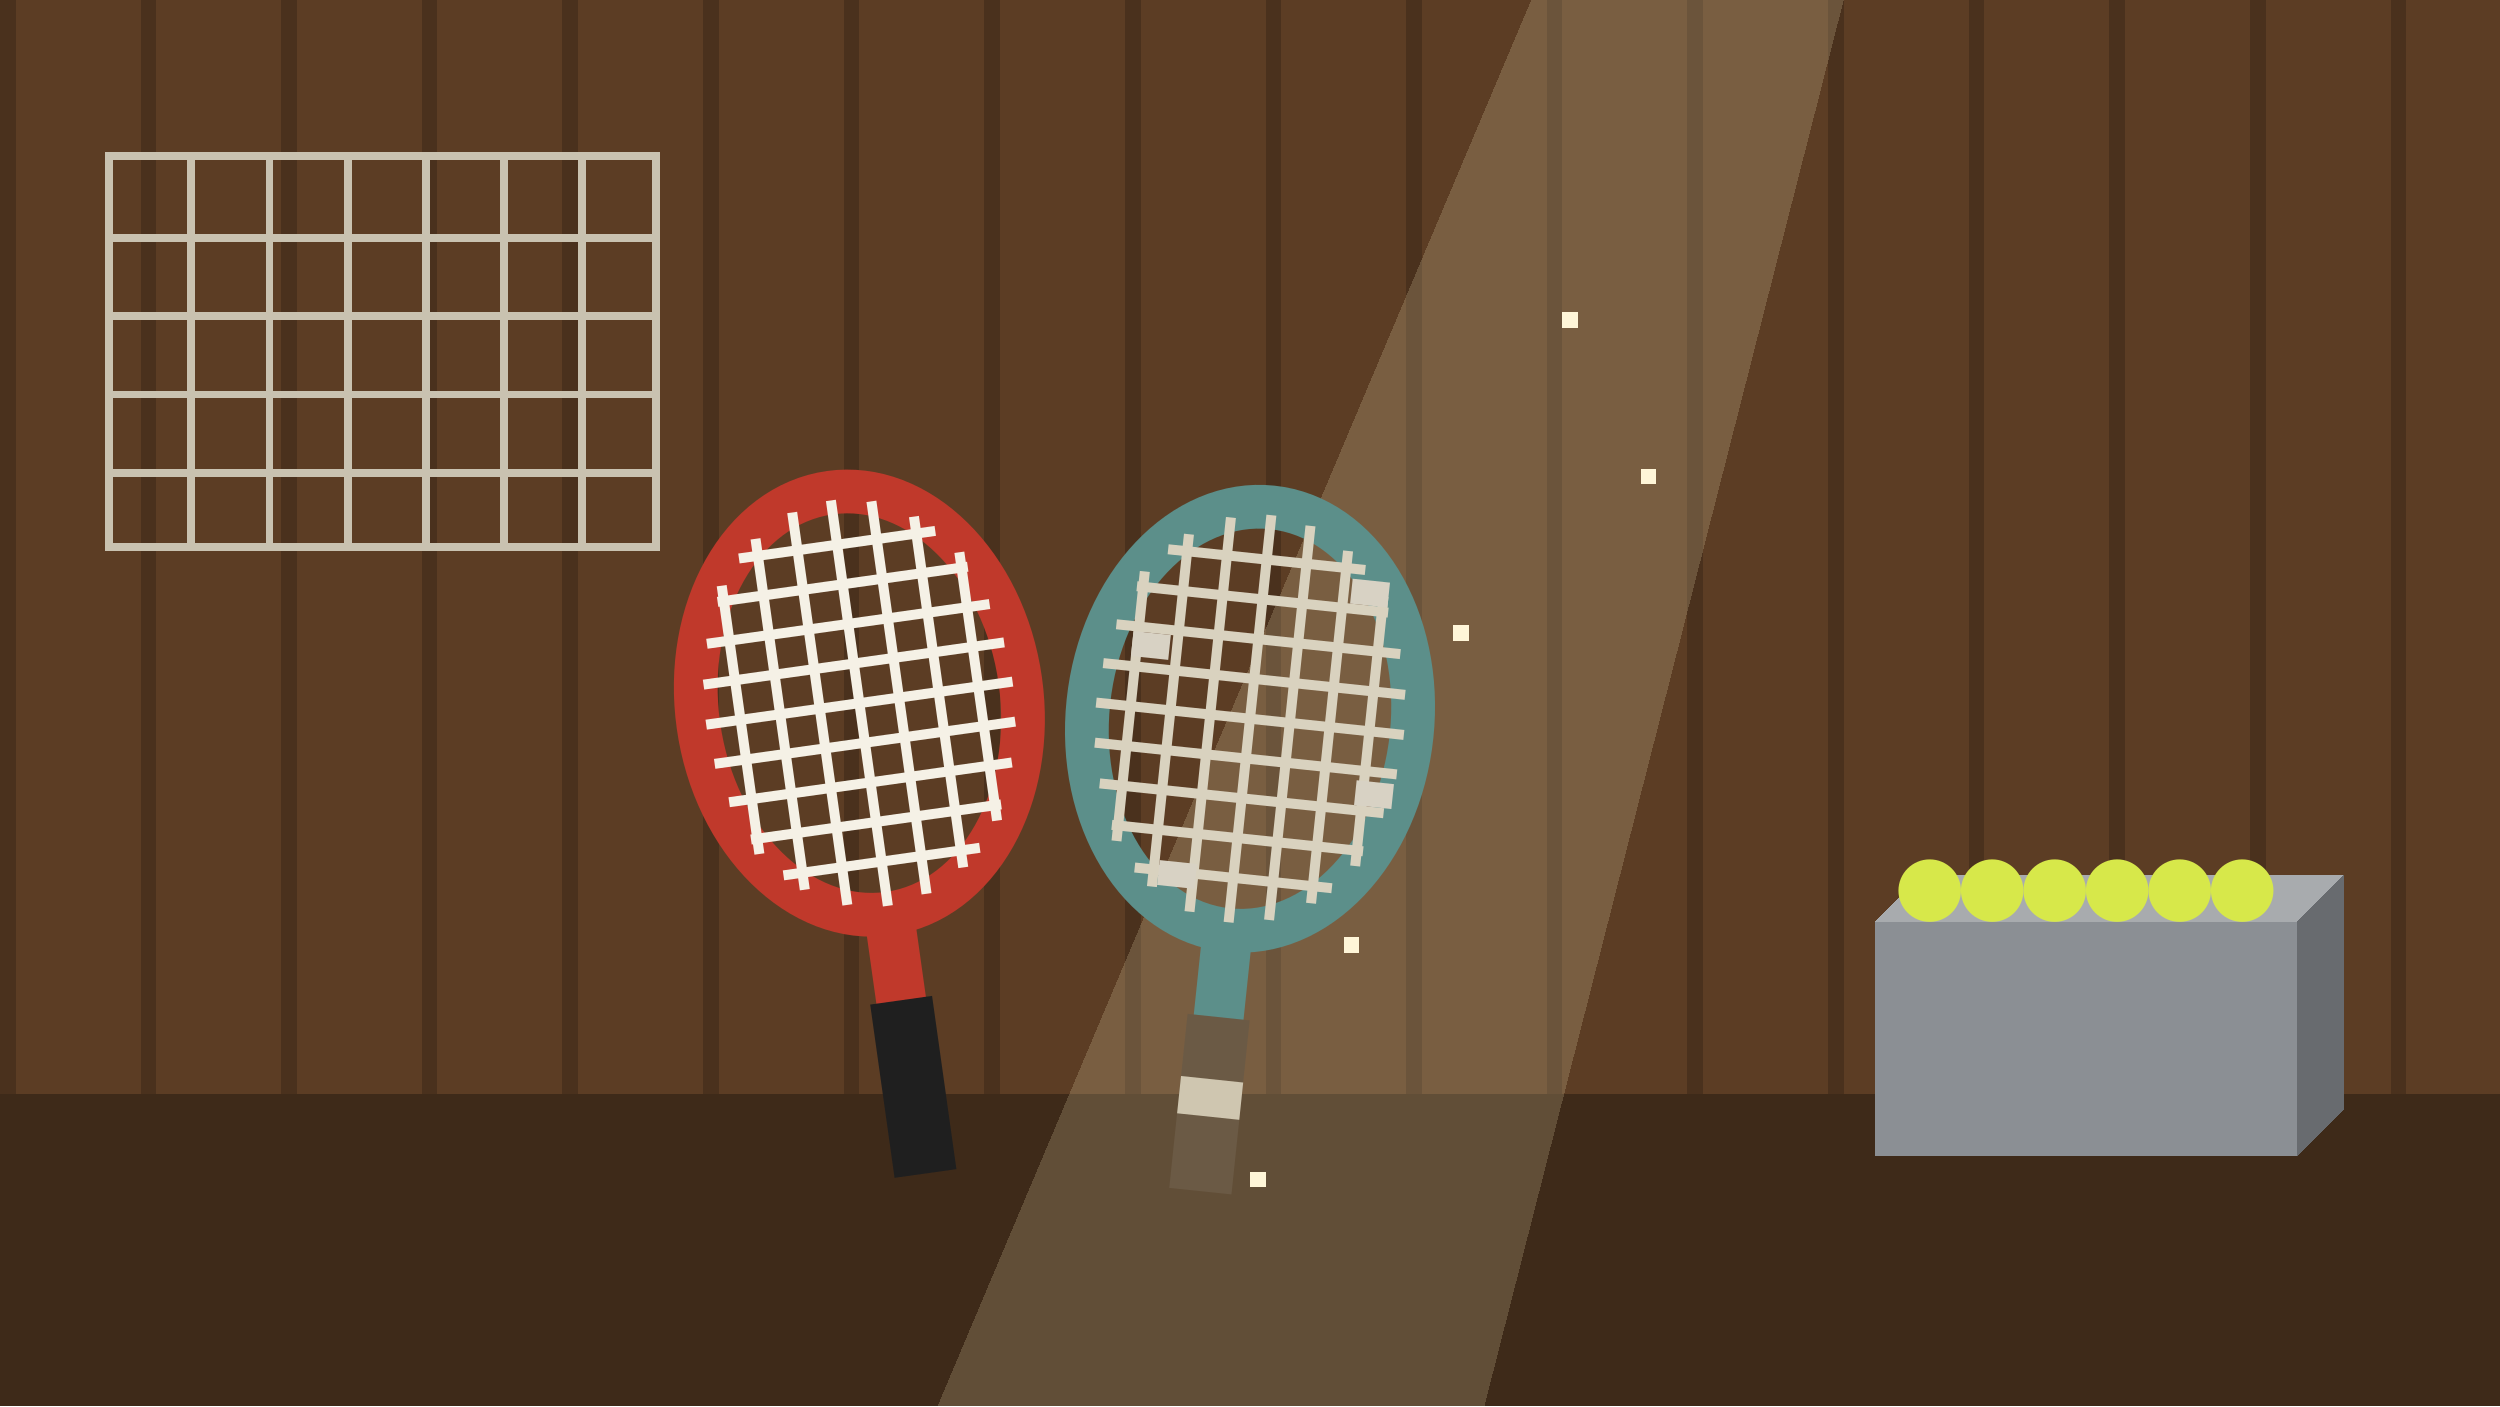
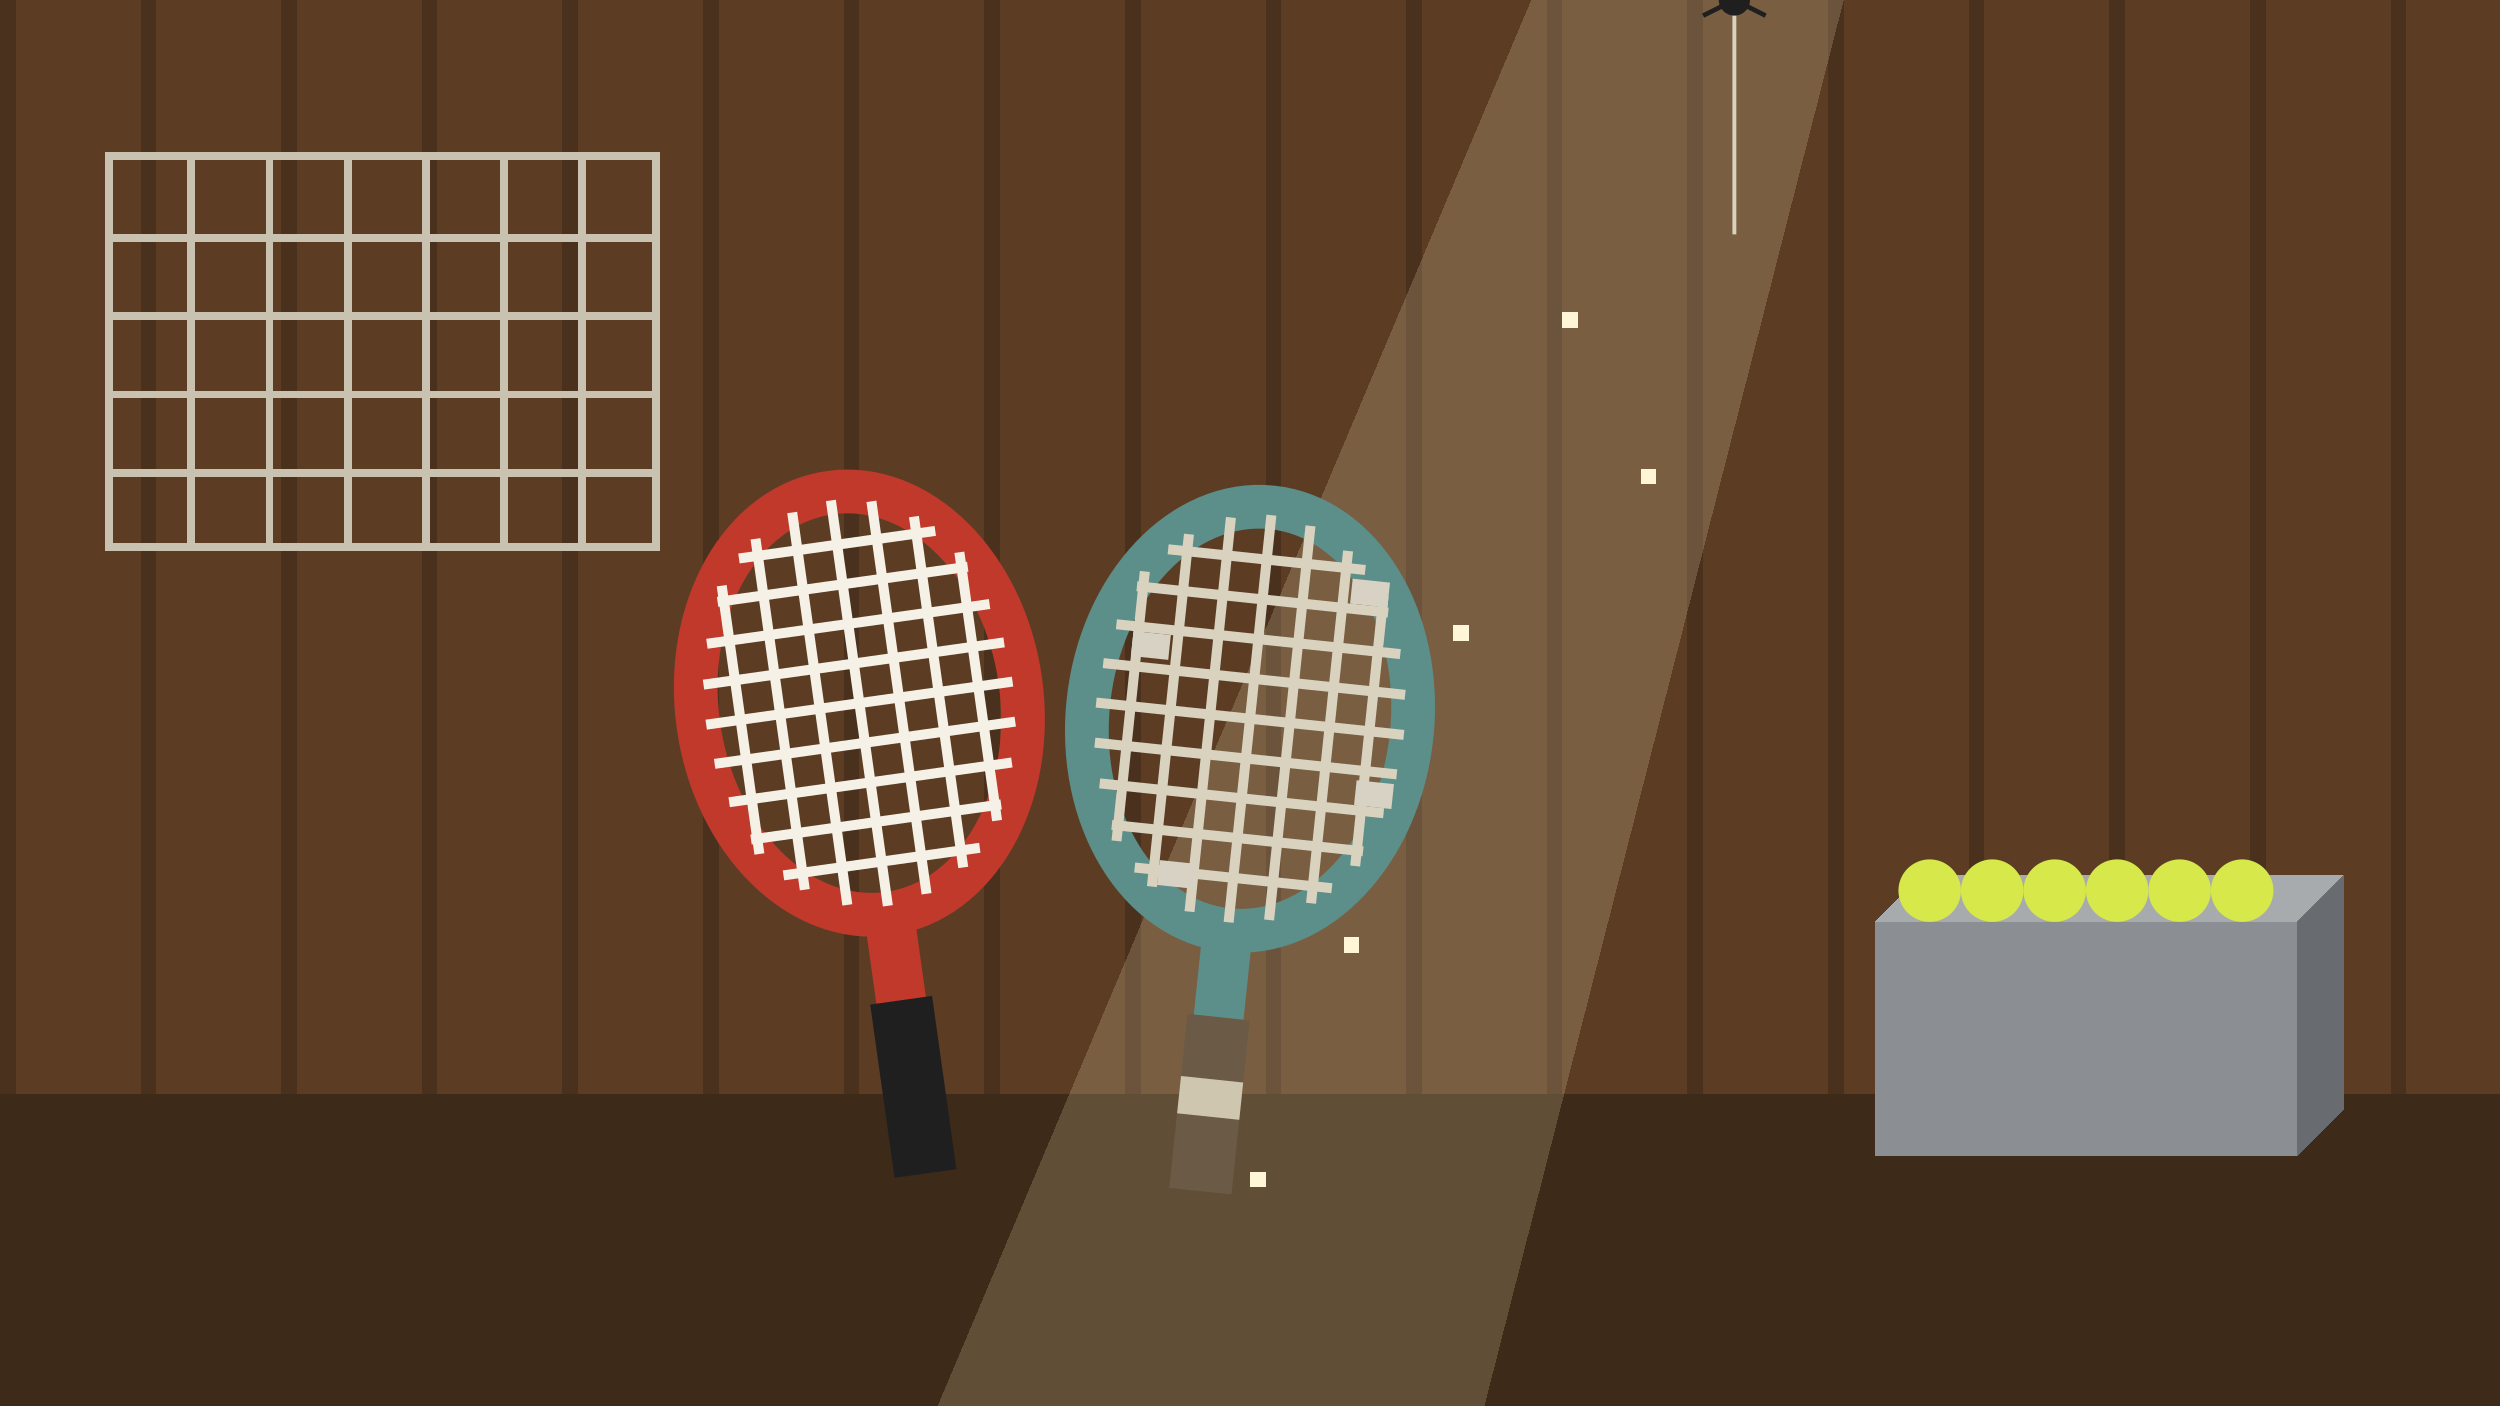
<svg xmlns="http://www.w3.org/2000/svg" viewBox="0 0 320 180" shape-rendering="crispEdges">
  <defs />
  <rect x="0" y="0" width="320" height="180" fill="#5c3d24" />
  <rect x="0" y="0" width="2" height="140" fill="#4a311d" />
  <rect x="18" y="0" width="2" height="140" fill="#4a311d" />
  <rect x="36" y="0" width="2" height="140" fill="#4a311d" />
  <rect x="54" y="0" width="2" height="140" fill="#4a311d" />
  <rect x="72" y="0" width="2" height="140" fill="#4a311d" />
  <rect x="90" y="0" width="2" height="140" fill="#4a311d" />
  <rect x="108" y="0" width="2" height="140" fill="#4a311d" />
  <rect x="126" y="0" width="2" height="140" fill="#4a311d" />
  <rect x="144" y="0" width="2" height="140" fill="#4a311d" />
  <rect x="162" y="0" width="2" height="140" fill="#4a311d" />
  <rect x="180" y="0" width="2" height="140" fill="#4a311d" />
  <rect x="198" y="0" width="2" height="140" fill="#4a311d" />
  <rect x="216" y="0" width="2" height="140" fill="#4a311d" />
  <rect x="234" y="0" width="2" height="140" fill="#4a311d" />
  <rect x="252" y="0" width="2" height="140" fill="#4a311d" />
  <rect x="270" y="0" width="2" height="140" fill="#4a311d" />
  <rect x="288" y="0" width="2" height="140" fill="#4a311d" />
  <rect x="306" y="0" width="2" height="140" fill="#4a311d" />
  <rect x="0" y="140" width="320" height="40" fill="#3e2a19" />
  <polygon points="196,0 236,0 190,180 120,180" fill="#fff3c4" opacity="0.18" />
  <rect x="200" y="40" width="2" height="2" fill="#fff6d8">
-     <animate attributeName="opacity" values="0;1;0" dur="2.0s" repeatCount="indefinite" />
+     <animate attributeName="opacity" values="0;1;0" dur="1.0s" repeatCount="indefinite" />
+     <animate attributeName="y" values="40;34;40" dur="2.0s" repeatCount="indefinite" />
  </rect>
  <rect x="186" y="80" width="2" height="2" fill="#fff6d8">
-     <animate attributeName="opacity" values="0;1;0" dur="2.5s" repeatCount="indefinite" />
+     <animate attributeName="opacity" values="0;1;0" dur="1.3s" repeatCount="indefinite" />
+     <animate attributeName="y" values="80;74;80" dur="2.4s" repeatCount="indefinite" />
  </rect>
  <rect x="172" y="120" width="2" height="2" fill="#fff6d8">
-     <animate attributeName="opacity" values="0;1;0" dur="3.0s" repeatCount="indefinite" />
+     <animate attributeName="opacity" values="0;1;0" dur="1.6s" repeatCount="indefinite" />
+     <animate attributeName="y" values="120;114;120" dur="2.8s" repeatCount="indefinite" />
  </rect>
  <rect x="210" y="60" width="2" height="2" fill="#fff6d8">
-     <animate attributeName="opacity" values="0;1;0" dur="3.5s" repeatCount="indefinite" />
+     <animate attributeName="opacity" values="0;1;0" dur="1.9s" repeatCount="indefinite" />
+     <animate attributeName="y" values="60;54;60" dur="3.2s" repeatCount="indefinite" />
  </rect>
  <rect x="160" y="150" width="2" height="2" fill="#fff6d8">
-     <animate attributeName="opacity" values="0;1;0" dur="4.0s" repeatCount="indefinite" />
+     <animate attributeName="opacity" values="0;1;0" dur="2.2s" repeatCount="indefinite" />
+     <animate attributeName="y" values="150;144;150" dur="3.6s" repeatCount="indefinite" />
  </rect>
  <rect x="14" y="20" width="70" height="50" fill="none" stroke="#c9c2b0" stroke-width="1" />
  <rect x="24" y="20" width="1" height="50" fill="#c9c2b0" />
  <rect x="34" y="20" width="1" height="50" fill="#c9c2b0" />
  <rect x="44" y="20" width="1" height="50" fill="#c9c2b0" />
  <rect x="54" y="20" width="1" height="50" fill="#c9c2b0" />
  <rect x="64" y="20" width="1" height="50" fill="#c9c2b0" />
  <rect x="74" y="20" width="1" height="50" fill="#c9c2b0" />
  <rect x="14" y="30" width="70" height="1" fill="#c9c2b0" />
  <rect x="14" y="40" width="70" height="1" fill="#c9c2b0" />
  <rect x="14" y="50" width="70" height="1" fill="#c9c2b0" />
  <rect x="14" y="60" width="70" height="1" fill="#c9c2b0" />
  <polygon points="240,118 246,112 300,112 294,118" fill="#a8abae" />
  <polygon points="294,118 300,112 300,142 294,148" fill="#686b6f" />
  <rect x="240" y="118" width="54" height="30" fill="#8b8f94" />
  <g shape-rendering="auto">
    <circle cx="247" cy="114" r="4" fill="#d7e84a" />
  </g>
  <g shape-rendering="auto">
    <circle cx="255" cy="114" r="4" fill="#d7e84a" />
  </g>
  <g shape-rendering="auto">
    <circle cx="263" cy="114" r="4" fill="#d7e84a" />
  </g>
  <g shape-rendering="auto">
    <circle cx="271" cy="114" r="4" fill="#d7e84a" />
  </g>
  <g shape-rendering="auto">
    <circle cx="279" cy="114" r="4" fill="#d7e84a" />
  </g>
  <g shape-rendering="auto">
    <circle cx="287" cy="114" r="4" fill="#d7e84a" />
+   </g>
+   <g shape-rendering="auto">
+     <line x1="222" y1="0" x2="222" y2="30" stroke="#d9d2bf" stroke-width="0.5">
+       <animate attributeName="y2" values="18;40;18" dur="3s" repeatCount="indefinite" />
+     </line>
+     <g>
+       <animateTransform attributeName="transform" type="translate" values="0 18;0 40;0 18" dur="3s" repeatCount="indefinite" />
+       <circle cx="222" cy="0" r="2" fill="#1f1f1f" />
+       <path d="M 218 -2 L 222 0 L 226 -2 M 218 2 L 222 0 L 226 2" stroke="#1f1f1f" stroke-width="0.6" fill="none" />
+     </g>
  </g>
  <g transform="rotate(-8 110 90)" shape-rendering="auto">
    <rect x="106.8" y="116.2" width="6.4" height="12.8" fill="#c0392b" />
    <rect x="106.0" y="128.4" width="8.0" height="22.4" fill="#1f1f1f" />
    <ellipse cx="110" cy="90" rx="20.8" ry="27.2" fill="none" stroke="#c0392b" stroke-width="5.6" />
    <line x1="94.64" y1="72.659" x2="94.64" y2="107.341" stroke="#f5f1e6" stroke-width="1.28" />
    <line x1="99.76" y1="67.325" x2="99.76" y2="112.675" stroke="#f5f1e6" stroke-width="1.28" />
    <line x1="104.88" y1="64.637" x2="104.88" y2="115.363" stroke="#f5f1e6" stroke-width="1.28" />
    <line x1="110.0" y1="63.8" x2="110.0" y2="116.2" stroke="#f5f1e6" stroke-width="1.28" />
    <line x1="115.12" y1="64.637" x2="115.12" y2="115.363" stroke="#f5f1e6" stroke-width="1.28" />
    <line x1="120.24" y1="67.325" x2="120.24" y2="112.675" stroke="#f5f1e6" stroke-width="1.28" />
    <line x1="125.36" y1="72.659" x2="125.36" y2="107.341" stroke="#f5f1e6" stroke-width="1.28" />
    <line x1="97.312" y1="69.52" x2="122.688" y2="69.52" stroke="#f5f1e6" stroke-width="1.28" />
    <line x1="93.834" y1="74.64" x2="126.166" y2="74.64" stroke="#f5f1e6" stroke-width="1.28" />
    <line x1="91.73" y1="79.76" x2="128.27" y2="79.76" stroke="#f5f1e6" stroke-width="1.28" />
    <line x1="90.572" y1="84.88" x2="129.428" y2="84.88" stroke="#f5f1e6" stroke-width="1.28" />
    <line x1="90.2" y1="90.0" x2="129.8" y2="90.0" stroke="#f5f1e6" stroke-width="1.28" />
    <line x1="90.572" y1="95.12" x2="129.428" y2="95.12" stroke="#f5f1e6" stroke-width="1.28" />
    <line x1="91.73" y1="100.24" x2="128.27" y2="100.24" stroke="#f5f1e6" stroke-width="1.28" />
    <line x1="93.834" y1="105.36" x2="126.166" y2="105.36" stroke="#f5f1e6" stroke-width="1.28" />
    <line x1="97.312" y1="110.48" x2="122.688" y2="110.48" stroke="#f5f1e6" stroke-width="1.28" />
  </g>
  <g transform="rotate(6 160 92)" shape-rendering="auto">
    <rect x="156.8" y="118.2" width="6.4" height="12.8" fill="#5c8f8a" />
    <rect x="156.0" y="130.4" width="8.0" height="22.4" fill="#6b5a45" />
    <ellipse cx="160" cy="92" rx="20.8" ry="27.2" fill="none" stroke="#5c8f8a" stroke-width="5.6" />
    <line x1="144.64" y1="74.659" x2="144.64" y2="109.341" stroke="#d9d2bf" stroke-width="1.28" />
    <line x1="149.76" y1="69.325" x2="149.76" y2="114.675" stroke="#d9d2bf" stroke-width="1.28" />
    <line x1="154.88" y1="66.637" x2="154.88" y2="117.363" stroke="#d9d2bf" stroke-width="1.28" />
    <line x1="160.0" y1="65.8" x2="160.0" y2="118.2" stroke="#d9d2bf" stroke-width="1.28" />
    <line x1="165.12" y1="66.637" x2="165.12" y2="117.363" stroke="#d9d2bf" stroke-width="1.28" />
    <line x1="170.24" y1="69.325" x2="170.24" y2="114.675" stroke="#d9d2bf" stroke-width="1.28" />
    <line x1="175.36" y1="74.659" x2="175.36" y2="109.341" stroke="#d9d2bf" stroke-width="1.28" />
    <line x1="147.312" y1="71.52" x2="172.688" y2="71.52" stroke="#d9d2bf" stroke-width="1.28" />
    <line x1="143.834" y1="76.64" x2="176.166" y2="76.64" stroke="#d9d2bf" stroke-width="1.28" />
    <line x1="141.73" y1="81.76" x2="178.27" y2="81.76" stroke="#d9d2bf" stroke-width="1.28" />
    <line x1="140.572" y1="86.88" x2="179.428" y2="86.88" stroke="#d9d2bf" stroke-width="1.28" />
    <line x1="140.2" y1="92.0" x2="179.8" y2="92.0" stroke="#d9d2bf" stroke-width="1.28" />
    <line x1="140.572" y1="97.12" x2="179.428" y2="97.12" stroke="#d9d2bf" stroke-width="1.28" />
    <line x1="141.73" y1="102.24" x2="178.27" y2="102.24" stroke="#d9d2bf" stroke-width="1.28" />
    <line x1="143.834" y1="107.36" x2="176.166" y2="107.36" stroke="#d9d2bf" stroke-width="1.28" />
    <line x1="147.312" y1="112.48" x2="172.688" y2="112.48" stroke="#d9d2bf" stroke-width="1.28" />
    <rect x="144.0" y="82.4" width="4.8" height="3.2" fill="#d8d2c4" />
    <rect x="174.4" y="98.4" width="4.8" height="3.2" fill="#d8d2c4" />
    <rect x="150.4" y="111.2" width="4.8" height="3.2" fill="#d8d2c4" />
    <rect x="171.2" y="72.8" width="4.8" height="3.2" fill="#d8d2c4" />
    <rect x="156.0" y="138.4" width="8.0" height="4.8" fill="#cfc6b0" />
  </g>
</svg>
